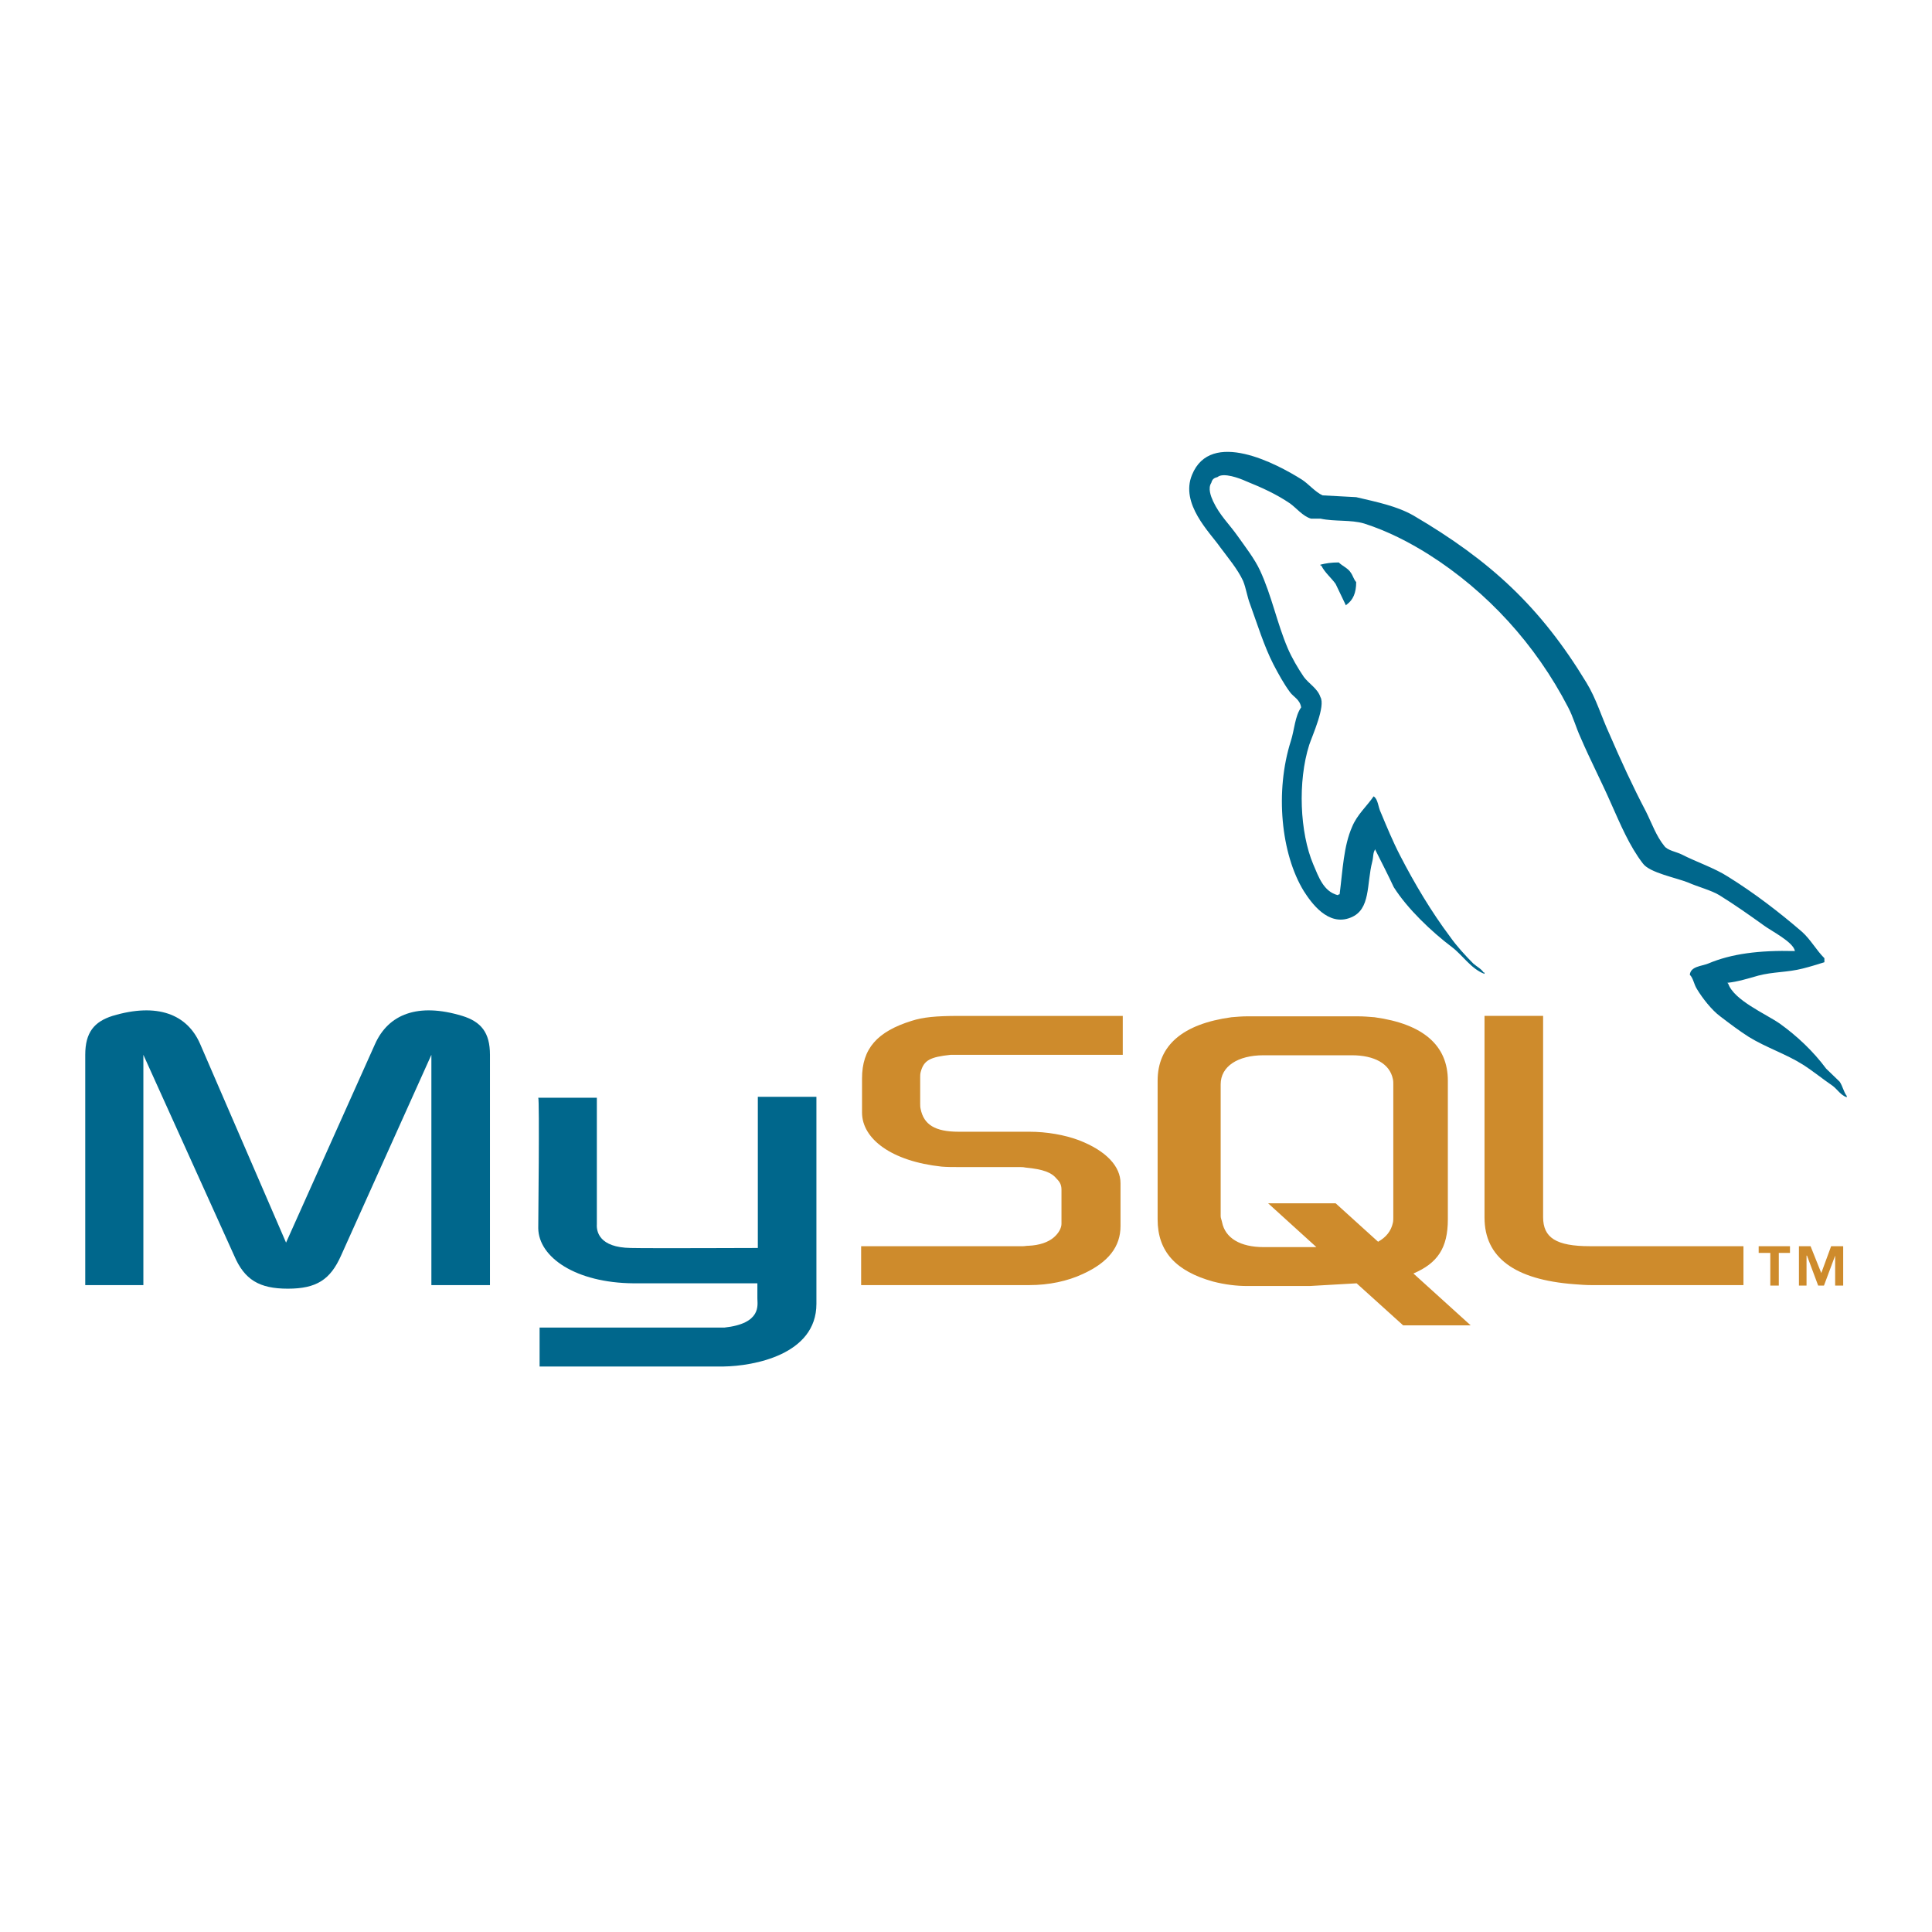
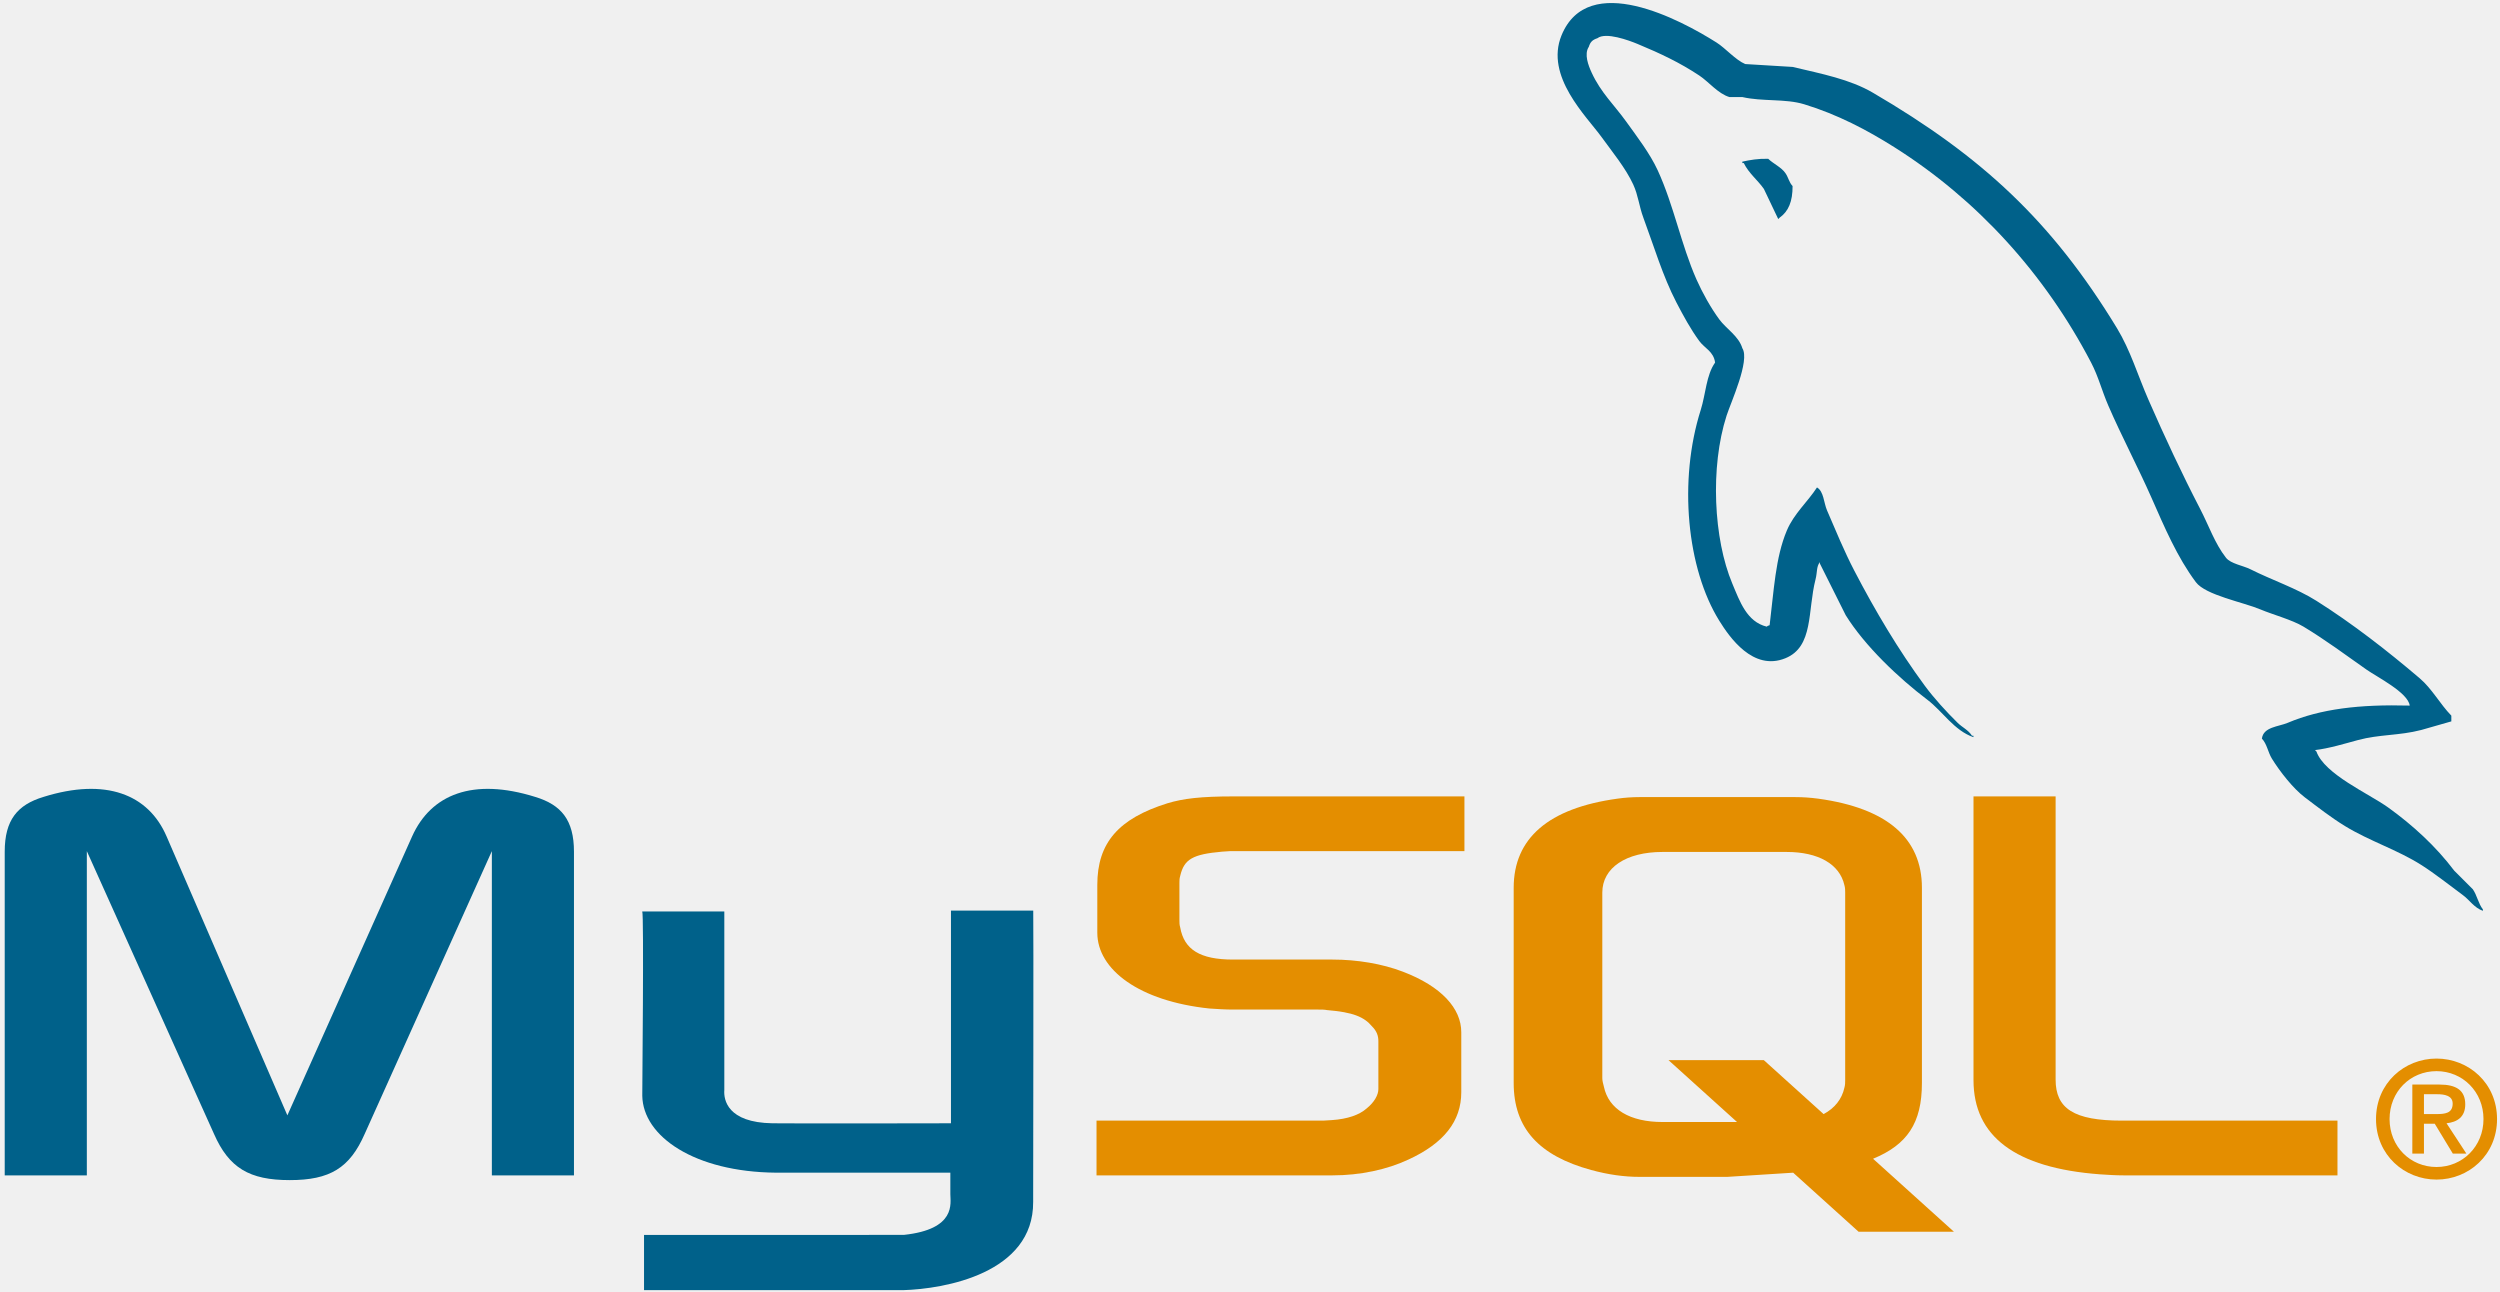
- <svg xmlns="http://www.w3.org/2000/svg" width="2500" height="2500" viewBox="0 0 192.756 192.756">
-   <g fill-rule="evenodd" clip-rule="evenodd">
-     <path fill="#fff" d="M0 0h192.756v192.756H0V0z" />
-     <path d="M8.504 128.215h5.8v-22.977l9.058 20.033c1.026 2.408 2.499 3.301 5.354 3.301 2.856 0 4.239-.893 5.31-3.301l9.013-20.033v22.977h5.845v-22.977c0-2.23-.893-3.303-2.767-3.883-4.417-1.338-7.362-.178-8.7 2.811l-8.878 19.811-8.567-19.811c-1.294-2.988-4.284-4.148-8.745-2.811-1.829.58-2.722 1.652-2.722 3.883v22.977h-.001zM53.702 109.521h5.845v12.627c-.044.713.223 2.32 3.391 2.363 1.651.045 12.582 0 12.671 0v-15.08h5.845v20.658c0 5.086-6.291 6.201-9.236 6.246H53.835v-3.881h18.427c3.748-.402 3.302-2.275 3.302-2.9v-1.518H63.205c-5.756-.045-9.459-2.588-9.503-5.488 0-.267.133-12.939 0-13.027zM179.076 94.886c-3.568-.089-6.336.268-8.656 1.25-.668.269-1.74.269-1.828 1.116.357.355.4.936.713 1.428.535.893 1.473 2.096 2.32 2.721.938.715 1.875 1.428 2.855 2.053 1.74 1.07 3.703 1.695 5.398 2.766.982.625 1.963 1.428 2.945 2.098.49.357.803.938 1.428 1.16v-.135c-.312-.4-.402-.98-.713-1.428-.447-.445-.893-.848-1.34-1.293-1.293-1.74-2.9-3.258-4.641-4.506-1.428-.982-4.551-2.32-5.131-3.971l-.088-.09c.98-.09 2.141-.447 3.078-.715 1.518-.4 2.9-.312 4.461-.713.715-.179 1.428-.402 2.143-.625v-.401c-.803-.803-1.383-1.874-2.23-2.632-2.275-1.963-4.775-3.882-7.363-5.488-1.383-.892-3.168-1.473-4.639-2.23-.537-.268-1.428-.402-1.74-.848-.805-.981-1.25-2.275-1.83-3.436-1.293-2.454-2.543-5.175-3.658-7.763-.803-1.74-1.295-3.48-2.275-5.086-4.596-7.585-9.594-12.181-17.268-16.687-1.65-.937-3.613-1.339-5.711-1.829-1.115-.045-2.23-.134-3.346-.179-.715-.312-1.428-1.16-2.053-1.562-2.543-1.606-9.102-5.086-10.977-.491-1.205 2.9 1.785 5.755 2.811 7.228.76 1.026 1.74 2.186 2.277 3.346.311.758.4 1.562.713 2.365.713 1.963 1.383 4.149 2.32 5.979.49.937 1.025 1.919 1.65 2.767.357.491.982.714 1.115 1.517-.625.893-.668 2.231-1.025 3.347-1.607 5.042-.982 11.288 1.293 14.991.715 1.115 2.41 3.569 4.686 2.632 2.008-.803 1.561-3.346 2.141-5.577.135-.535.045-.892.312-1.249v.089c.625 1.249 1.25 2.454 1.83 3.703 1.383 2.186 3.793 4.462 5.801 5.979 1.07.803 1.918 2.187 3.256 2.677v-.135h-.088c-.268-.4-.67-.579-1.027-.892-.803-.803-1.695-1.785-2.32-2.677-1.873-2.498-3.523-5.265-4.996-8.12-.715-1.383-1.34-2.9-1.918-4.283-.27-.536-.27-1.339-.715-1.606-.67.981-1.65 1.83-2.143 3.034-.848 1.918-.936 4.283-1.248 6.737-.18.045-.09 0-.18.089-1.426-.356-1.918-1.829-2.453-3.078-1.338-3.168-1.562-8.254-.402-11.913.312-.937 1.652-3.882 1.117-4.774-.27-.848-1.16-1.338-1.652-2.008-.58-.848-1.203-1.918-1.605-2.855-1.07-2.499-1.605-5.265-2.766-7.764-.537-1.16-1.473-2.365-2.232-3.435-.848-1.205-1.783-2.053-2.453-3.48-.223-.491-.535-1.294-.178-1.829.088-.357.268-.491.623-.58.58-.491 2.232.134 2.812.401 1.65.669 3.033 1.294 4.416 2.23.625.446 1.295 1.294 2.098 1.518h.938c1.428.312 3.033.089 4.371.49 2.365.759 4.506 1.874 6.426 3.079 5.844 3.703 10.664 8.968 13.92 15.259.535 1.026.758 1.963 1.25 3.034.938 2.187 2.098 4.417 3.033 6.559.938 2.097 1.83 4.239 3.168 5.979.67.937 3.346 1.427 4.551 1.918.893.401 2.275.759 3.08 1.249 1.516.937 3.033 2.008 4.461 3.034.713.534 2.945 1.649 3.078 2.541z" fill="#00678c" />
-     <path d="M133.566 56.114c-.758 0-1.293.089-1.828.223v.089h.088c.357.714.982 1.205 1.428 1.829.357.714.67 1.428 1.027 2.142l.088-.089c.625-.446.938-1.16.938-2.231-.268-.312-.312-.625-.535-.937-.268-.446-.848-.669-1.206-1.026z" fill="#00678c" />
-     <path d="M85.916 128.215h16.776c1.963 0 3.838-.4 5.354-1.115 2.543-1.16 3.748-2.721 3.748-4.773v-4.283c0-1.65-1.383-3.213-4.148-4.283-1.428-.535-3.213-.848-4.953-.848h-7.049c-2.365 0-3.48-.715-3.793-2.275-.044-.178-.044-.357-.044-.535v-2.633c0-.135 0-.312.044-.49.312-1.205.937-1.518 2.99-1.74h17.177v-3.883H95.687c-2.365 0-3.614.135-4.729.492-3.436 1.07-4.953 2.766-4.953 5.754v3.393c0 2.631 2.945 4.863 7.942 5.398.535.045 1.115.045 1.695.045h6.024c.223 0 .445 0 .623.045 1.83.178 2.633.49 3.168 1.158.357.357.447.67.447 1.072v3.391c0 .4-.268.938-.803 1.383-.537.445-1.385.758-2.5.803-.223 0-.355.045-.58.045H85.916v3.879zM148.111 121.479c0 3.971 2.99 6.201 8.969 6.648.58.045 1.115.088 1.695.088h15.17v-3.881h-15.303c-3.393 0-4.686-.848-4.686-2.9v-20.078h-5.846v20.123h.001zM115.496 121.656v-13.83c0-3.525 2.498-5.668 7.363-6.336.535-.045 1.07-.09 1.561-.09h11.064c.58 0 1.072.045 1.652.09 4.863.668 7.316 2.811 7.316 6.336v13.83c0 2.855-1.025 4.373-3.436 5.4l5.711 5.174h-6.736l-4.641-4.193-4.686.268h-6.246c-1.025 0-2.186-.133-3.391-.445-3.701-1.028-5.531-2.991-5.531-6.204zm6.291-.31c0 .178.09.355.135.58.312 1.605 1.828 2.498 4.148 2.498h5.266l-4.818-4.373h6.736l4.238 3.838c.805-.447 1.295-1.072 1.473-1.875.045-.178.045-.4.045-.58v-13.252c0-.178 0-.355-.045-.535-.312-1.516-1.828-2.363-4.104-2.363h-8.791c-2.588 0-4.283 1.115-4.283 2.898v13.164zM176.623 128.26h.848v-3.256h1.115v-.67h-3.123v.67h1.16v3.256zm6.469 0h.803v-3.926h-1.203l-.982 2.678-1.07-2.678h-1.16v3.926h.758v-2.988h.045l1.115 2.988h.58l1.115-2.988v2.988h-.001z" fill="#ce8b2c" />
+ <svg xmlns="http://www.w3.org/2000/svg" width="391pt" height="202pt" viewBox="0 0 391 202">
+   <g transform="translate(0.738281, 121.593)" style="fill:#00618a; fill-rule:nonzero; stroke:none; stroke-width:0.871; stroke-linecap:butt; stroke-linejoin:miter; stroke-dasharray:none;">
+     <path d="M0 62.235 C0 62.235 12.842 62.235 12.842 62.235 C12.842 62.235 12.842 11.524 12.842 11.524 C12.842 11.524 32.723 55.732 32.723 55.732 C35.068 61.083 38.279 62.976 44.576 62.976 C50.874 62.976 53.961 61.083 56.308 55.732 C56.308 55.732 76.188 11.524 76.188 11.524 C76.188 11.524 76.188 62.235 76.188 62.235 C76.188 62.235 89.03 62.235 89.03 62.235 C89.03 62.235 89.03 11.607 89.03 11.607 C89.03 6.668 87.054 4.28 82.98 3.046 C73.225 0 66.68 2.634 63.716 9.22 C63.716 9.22 44.206 52.85 44.206 52.85 C44.206 52.85 25.314 9.22 25.314 9.22 C22.474 2.634 15.806 0 6.051 3.046 C1.976 4.28 0 6.668 0 11.607 C0 11.607 0 62.235 0 62.235 Z" />
+   </g>
+   <g transform="translate(100.444, 142.416)" style="fill:#00618a; fill-rule:nonzero; stroke:none; stroke-width:0.871; stroke-linecap:butt; stroke-linejoin:miter; stroke-dasharray:none;">
+     <path d="M0.002 0.136 C0.002 0.136 12.84 0.136 12.84 0.136 C12.84 0.136 12.84 28.074 12.84 28.074 C12.72 29.592 13.327 33.154 20.362 33.265 C23.951 33.321 48.062 33.265 48.287 33.265 C48.287 33.265 48.287 0 48.287 0 C48.287 0 61.155 0 61.155 0 C61.214 0 61.142 45.364 61.143 45.557 C61.214 56.745 47.261 59.175 40.83 59.363 C40.83 59.363 0.281 59.363 0.281 59.363 C0.281 59.363 0.281 50.724 0.281 50.724 C0.352 50.724 40.8 50.732 40.902 50.722 C49.167 49.849 48.191 45.741 48.19 44.358 C48.19 44.358 48.19 40.99 48.19 40.99 C48.19 40.99 20.895 40.99 20.895 40.99 C8.196 40.873 0.109 35.331 0.009 28.955 C0 28.364 0.283 0.415 0.002 0.136 Z" />
+   </g>
+   <g transform="translate(171.496, 124.557)" style="fill:#e48e00; fill-rule:nonzero; stroke:none; stroke-width:0.871; stroke-linecap:butt; stroke-linejoin:miter; stroke-dasharray:none;">
+     <path d="M0 59.271 C0 59.271 36.92 59.271 36.92 59.271 C41.242 59.271 45.441 58.366 48.775 56.801 C54.331 54.25 57.048 50.793 57.048 46.264 C57.048 46.264 57.048 36.88 57.048 36.88 C57.048 33.175 53.961 29.717 47.91 27.413 C44.699 26.177 40.748 25.519 36.92 25.519 C36.92 25.519 21.361 25.519 21.361 25.519 C16.176 25.519 13.706 23.955 13.089 20.498 C12.965 20.086 12.965 19.756 12.965 19.345 C12.965 19.345 12.965 13.501 12.965 13.501 C12.965 13.171 12.965 12.841 13.089 12.43 C13.706 9.796 15.065 9.054 19.633 8.643 C20.004 8.643 20.497 8.56 20.868 8.56 C20.868 8.56 57.542 8.56 57.542 8.56 C57.542 8.56 57.542 0 57.542 0 C57.542 0 21.485 0 21.485 0 C16.299 0 13.582 0.329 11.113 1.069 C3.457 3.457 0.123 7.244 0.123 13.83 C0.123 13.83 0.123 21.321 0.123 21.321 C0.123 27.084 6.668 32.023 17.657 33.175 C18.893 33.257 20.127 33.339 21.361 33.339 C21.361 33.339 34.697 33.339 34.697 33.339 C35.192 33.339 35.686 33.339 36.056 33.422 C40.131 33.752 41.859 34.492 43.095 35.974 C43.835 36.714 44.082 37.456 44.082 38.279 C44.082 38.279 44.082 45.77 44.082 45.77 C44.082 46.676 43.465 47.829 42.231 48.816 C41.119 49.804 39.267 50.463 36.797 50.628 C36.303 50.628 35.933 50.71 35.439 50.71 C35.439 50.71 0 50.71 0 50.71 C0 50.71 0 59.271 0 59.271 Z" />
+   </g>
+   <g transform="translate(308.656, 124.557)" style="fill:#e48e00; fill-rule:nonzero; stroke:none; stroke-width:0.871; stroke-linecap:butt; stroke-linejoin:miter; stroke-dasharray:none;">
+     <path d="M0 44.371 C0 53.179 6.544 58.119 19.757 59.107 C20.991 59.189 22.227 59.271 23.461 59.271 C23.461 59.271 56.925 59.271 56.925 59.271 C56.925 59.271 56.925 50.71 56.925 50.71 C56.925 50.71 23.214 50.71 23.214 50.71 C15.682 50.71 12.842 48.816 12.842 44.289 C12.842 44.289 12.842 0 12.842 0 C12.842 0 0 0 0 0 C0 0 0 44.371 0 44.371 Z" />
+   </g>
+   <g transform="translate(236.74, 124.666)" style="fill:#e48e00; fill-rule:nonzero; stroke:none; stroke-width:0.871; stroke-linecap:butt; stroke-linejoin:miter; stroke-dasharray:none;">
+     <path d="M0 44.711 C0 44.711 0 14.189 0 14.189 C0 6.435 5.445 1.732 16.209 0.247 C17.323 0.083 18.561 0 19.674 0 C19.674 0 44.05 0 44.05 0 C45.287 0 46.402 0.083 47.639 0.247 C58.404 1.732 63.848 6.435 63.848 14.189 C63.848 14.189 63.848 44.711 63.848 44.711 C63.848 51.002 61.536 54.369 56.207 56.563 C56.207 56.563 68.857 67.981 68.857 67.981 C68.857 67.981 53.946 67.981 53.946 67.981 C53.946 67.981 43.712 58.743 43.712 58.743 C43.712 58.743 33.409 59.396 33.409 59.396 C33.409 59.396 19.674 59.396 19.674 59.396 C17.323 59.396 14.849 59.065 12.126 58.323 C3.96 56.096 0 51.806 0 44.711 Z M13.861 43.969 C13.861 44.382 13.984 44.794 14.108 45.289 C14.85 48.836 18.191 50.816 23.264 50.816 C23.264 50.816 34.931 50.816 34.931 50.816 C34.931 50.816 24.214 41.141 24.214 41.141 C24.214 41.141 39.125 41.141 39.125 41.141 C39.125 41.141 48.472 49.579 48.472 49.579 C50.194 48.661 51.328 47.257 51.724 45.454 C51.847 45.042 51.847 44.629 51.847 44.217 C51.847 44.217 51.847 14.932 51.847 14.932 C51.847 14.602 51.847 14.189 51.724 13.776 C50.981 10.477 47.64 8.58 42.691 8.58 C42.691 8.58 23.264 8.58 23.264 8.58 C17.573 8.58 13.861 11.055 13.861 14.932 C13.861 14.932 13.861 43.969 13.861 43.969 Z" />
+   </g>
+   <g transform="translate(241.59, -4.64258)" style="fill:#00618a; fill-rule:nonzero; stroke:none; stroke-width:0.871; stroke-linecap:butt; stroke-linejoin:miter; stroke-dasharray:none;">
+     <path d="M135.289 114.997 C127.395 114.783 121.365 115.517 116.21 117.691 C114.745 118.309 112.409 118.325 112.17 120.161 C112.975 121.005 113.1 122.265 113.74 123.303 C114.971 125.295 117.049 127.964 118.903 129.364 C120.929 130.893 123.017 132.529 125.189 133.853 C129.052 136.209 133.365 137.554 137.085 139.914 C139.277 141.305 141.455 143.057 143.594 144.627 C144.651 145.403 145.362 146.61 146.736 147.096 C146.736 147.022 146.736 146.947 146.736 146.872 C146.014 145.953 145.828 144.689 145.165 143.729 C144.193 142.757 143.22 141.784 142.247 140.811 C139.394 137.024 135.772 133.698 131.922 130.935 C128.852 128.731 121.98 125.754 120.699 122.181 C120.624 122.106 120.55 122.031 120.474 121.956 C122.651 121.711 125.2 120.923 127.209 120.385 C130.584 119.48 133.6 119.714 137.085 118.814 C138.656 118.365 140.227 117.915 141.799 117.467 C141.799 117.167 141.799 116.869 141.799 116.569 C140.037 114.761 138.781 112.369 136.86 110.733 C131.834 106.453 126.348 102.177 120.699 98.611 C117.566 96.634 113.694 95.349 110.374 93.673 C109.257 93.109 107.295 92.816 106.557 91.877 C104.813 89.653 103.863 86.835 102.518 84.245 C99.7 78.819 96.933 72.894 94.437 67.186 C92.734 63.293 91.622 59.454 89.499 55.962 C79.307 39.205 68.336 29.091 51.341 19.149 C47.725 17.035 43.371 16.2 38.77 15.109 C36.302 14.96 33.832 14.81 31.363 14.66 C29.856 14.03 28.288 12.187 26.874 11.293 C21.244 7.736 6.803 0 2.633 10.171 C0 16.591 6.568 22.855 8.917 26.108 C10.566 28.391 12.677 30.949 13.855 33.516 C14.63 35.202 14.764 36.894 15.427 38.679 C17.059 43.075 18.478 47.858 20.589 51.922 C21.656 53.978 22.832 56.144 24.181 57.982 C25.008 59.11 26.425 59.607 26.649 61.35 C25.263 63.289 25.184 66.3 24.405 68.757 C20.897 79.818 22.22 93.567 27.323 101.754 C28.889 104.267 32.577 109.657 37.648 107.59 C42.084 105.783 41.093 100.184 42.362 95.244 C42.649 94.124 42.473 93.301 43.035 92.551 C43.035 92.625 43.035 92.7 43.035 92.775 C44.382 95.469 45.729 98.162 47.076 100.855 C50.066 105.671 55.373 110.704 59.87 114.1 C62.202 115.861 64.038 118.906 67.053 119.936 C67.053 119.861 67.053 119.787 67.053 119.711 C66.977 119.711 66.903 119.711 66.828 119.711 C66.244 118.8 65.33 118.423 64.584 117.691 C62.827 115.969 60.874 113.828 59.421 111.855 C55.331 106.302 51.716 100.224 48.423 93.897 C46.85 90.877 45.483 87.544 44.157 84.47 C43.646 83.284 43.652 81.492 42.587 80.878 C41.135 83.131 38.996 84.952 37.873 87.612 C36.077 91.864 35.845 97.05 35.18 102.427 C34.786 102.568 34.961 102.471 34.73 102.651 C31.604 101.897 30.505 98.679 29.344 95.918 C26.405 88.936 25.859 77.692 28.445 69.655 C29.114 67.576 32.138 61.026 30.914 59.105 C30.33 57.188 28.402 56.08 27.323 54.615 C25.988 52.805 24.655 50.421 23.731 48.33 C21.326 42.886 20.203 36.774 17.671 31.271 C16.461 28.641 14.414 25.979 12.733 23.64 C10.872 21.049 8.788 19.141 7.346 16.007 C6.833 14.894 6.136 13.111 6.897 11.967 C7.139 11.194 7.48 10.872 8.244 10.62 C9.546 9.616 13.172 10.954 14.528 11.518 C18.128 13.013 21.132 14.437 24.181 16.456 C25.645 17.427 27.125 19.304 28.894 19.823 C29.567 19.823 30.241 19.823 30.914 19.823 C34.074 20.55 37.614 20.049 40.566 20.945 C45.784 22.531 50.46 24.998 54.707 27.68 C67.645 35.849 78.223 47.478 85.459 61.35 C86.623 63.583 87.127 65.715 88.152 68.084 C90.221 72.861 92.827 77.777 94.885 82.449 C96.939 87.11 98.941 91.814 101.844 95.693 C103.371 97.732 109.266 98.826 111.945 99.958 C113.823 100.752 116.9 101.579 118.679 102.651 C122.077 104.701 125.369 107.141 128.556 109.386 C130.149 110.508 135.045 112.969 135.289 114.997 Z" />
+   </g>
+   <g transform="translate(272.504, 24.8027)" style="fill:#00618a; fill-rule:evenodd; stroke:none; stroke-width:0.871; stroke-linecap:butt; stroke-linejoin:miter; stroke-dasharray:none;">
+     <path d="M4.041 0.03 C2.395 0 1.231 0.21 0 0.479 C0 0.554 0 0.629 0 0.703 C0.075 0.703 0.15 0.703 0.225 0.703 C1.01 2.316 2.396 3.354 3.367 4.744 C4.115 6.316 4.863 7.887 5.612 9.457 C5.686 9.383 5.762 9.308 5.836 9.233 C7.226 8.254 7.863 6.687 7.856 4.295 C7.299 3.709 7.217 2.974 6.734 2.274 C6.092 1.343 4.85 0.814 4.041 0.03 Z" />
+   </g>
+   <g transform="translate(371.609, 165.56)" style="fill:#e48e00; fill-rule:evenodd; stroke:none; stroke-width:1; stroke-linecap:butt; stroke-linejoin:miter; stroke-dasharray:none;">
+     <path d="M0 9.463 C0 15.117 4.467 18.927 9.464 18.927 C14.461 18.927 18.928 15.117 18.928 9.463 C18.928 3.81 14.461 0 9.464 0 C4.467 0 0 3.81 0 9.463 Z M16.808 9.463 C16.808 13.753 13.528 16.959 9.464 16.959 C5.351 16.959 2.12 13.753 2.12 9.463 C2.12 5.173 5.351 1.967 9.464 1.967 C13.528 1.967 16.808 5.173 16.808 9.463 Z M12.014 14.864 C12.014 14.864 14.133 14.864 14.133 14.864 C14.133 14.864 11.03 10.12 11.03 10.12 C12.695 9.943 13.956 9.135 13.956 7.167 C13.956 4.971 12.569 4.063 9.894 4.063 C9.894 4.063 5.679 4.063 5.679 4.063 C5.679 4.063 5.679 14.864 5.679 14.864 C5.679 14.864 7.496 14.864 7.496 14.864 C7.496 14.864 7.496 10.195 7.496 10.195 C7.496 10.195 9.187 10.195 9.187 10.195 C9.187 10.195 12.014 14.864 12.014 14.864 Z M7.496 8.681 C7.496 8.681 7.496 5.577 7.496 5.577 C7.496 5.577 9.59 5.577 9.59 5.577 C10.676 5.577 11.988 5.779 11.988 7.041 C11.988 8.554 10.802 8.681 9.439 8.681 C9.439 8.681 7.496 8.681 7.496 8.681 Z" />
  </g>
</svg>
